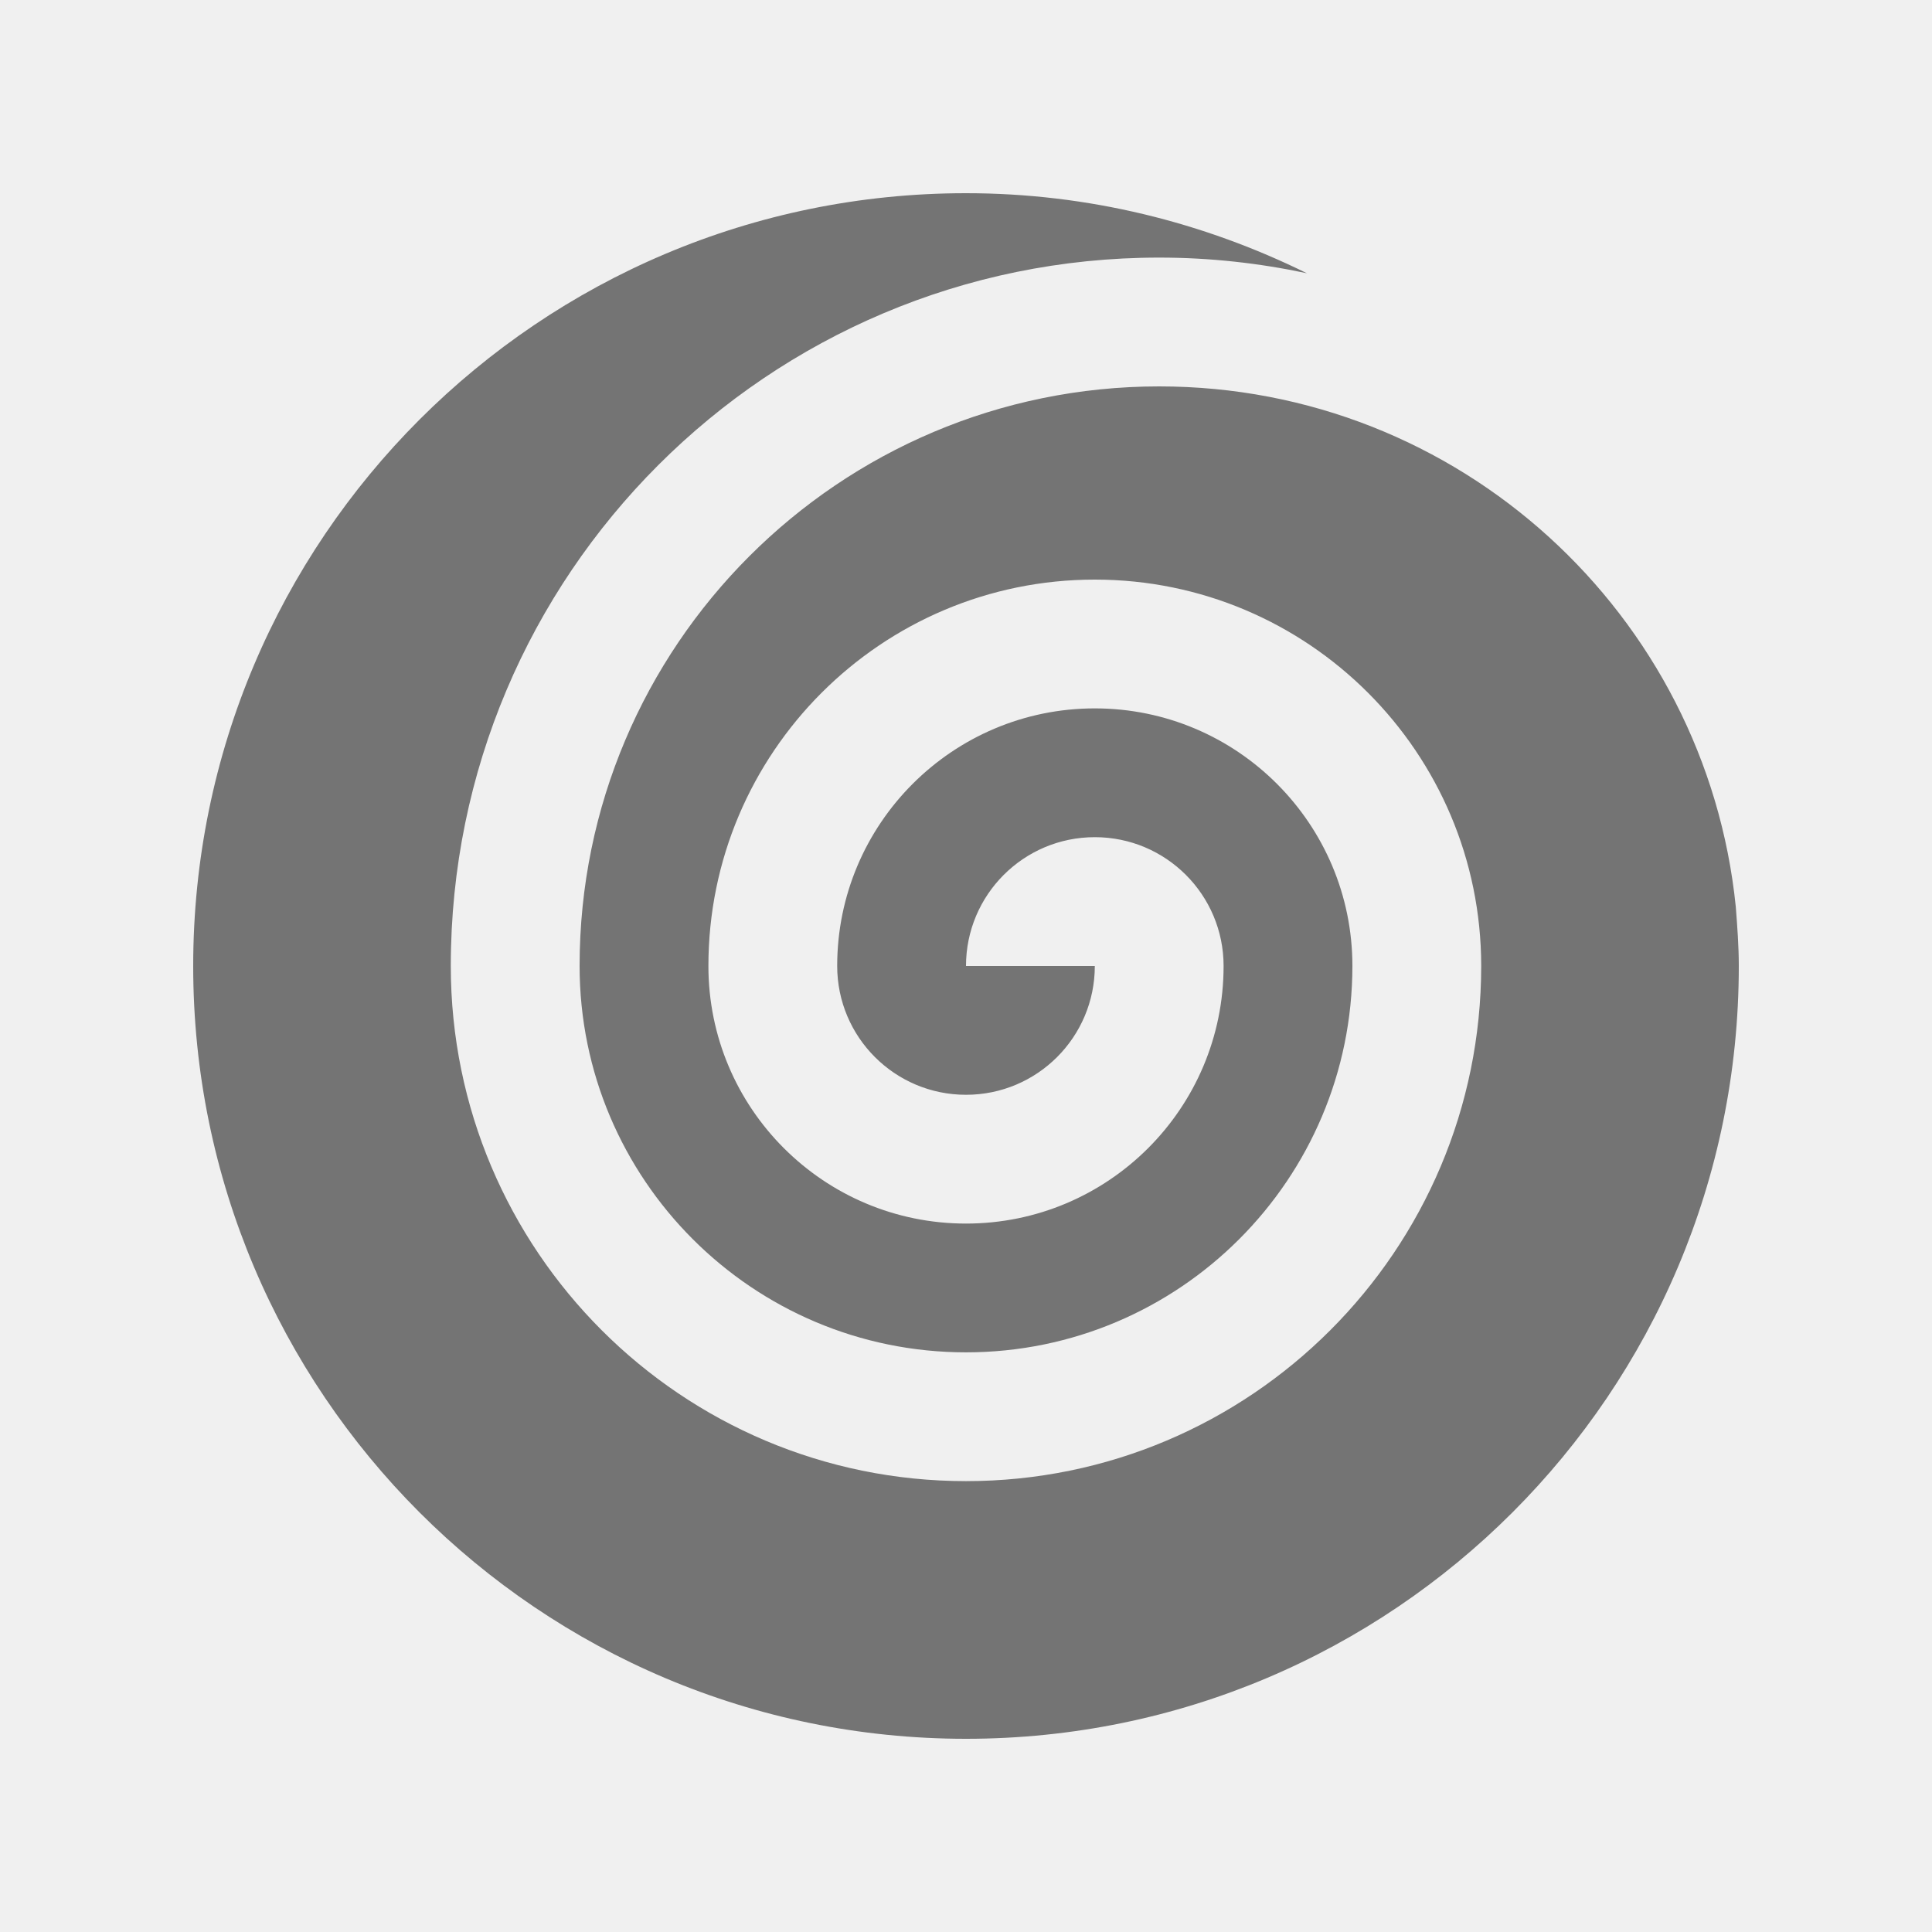
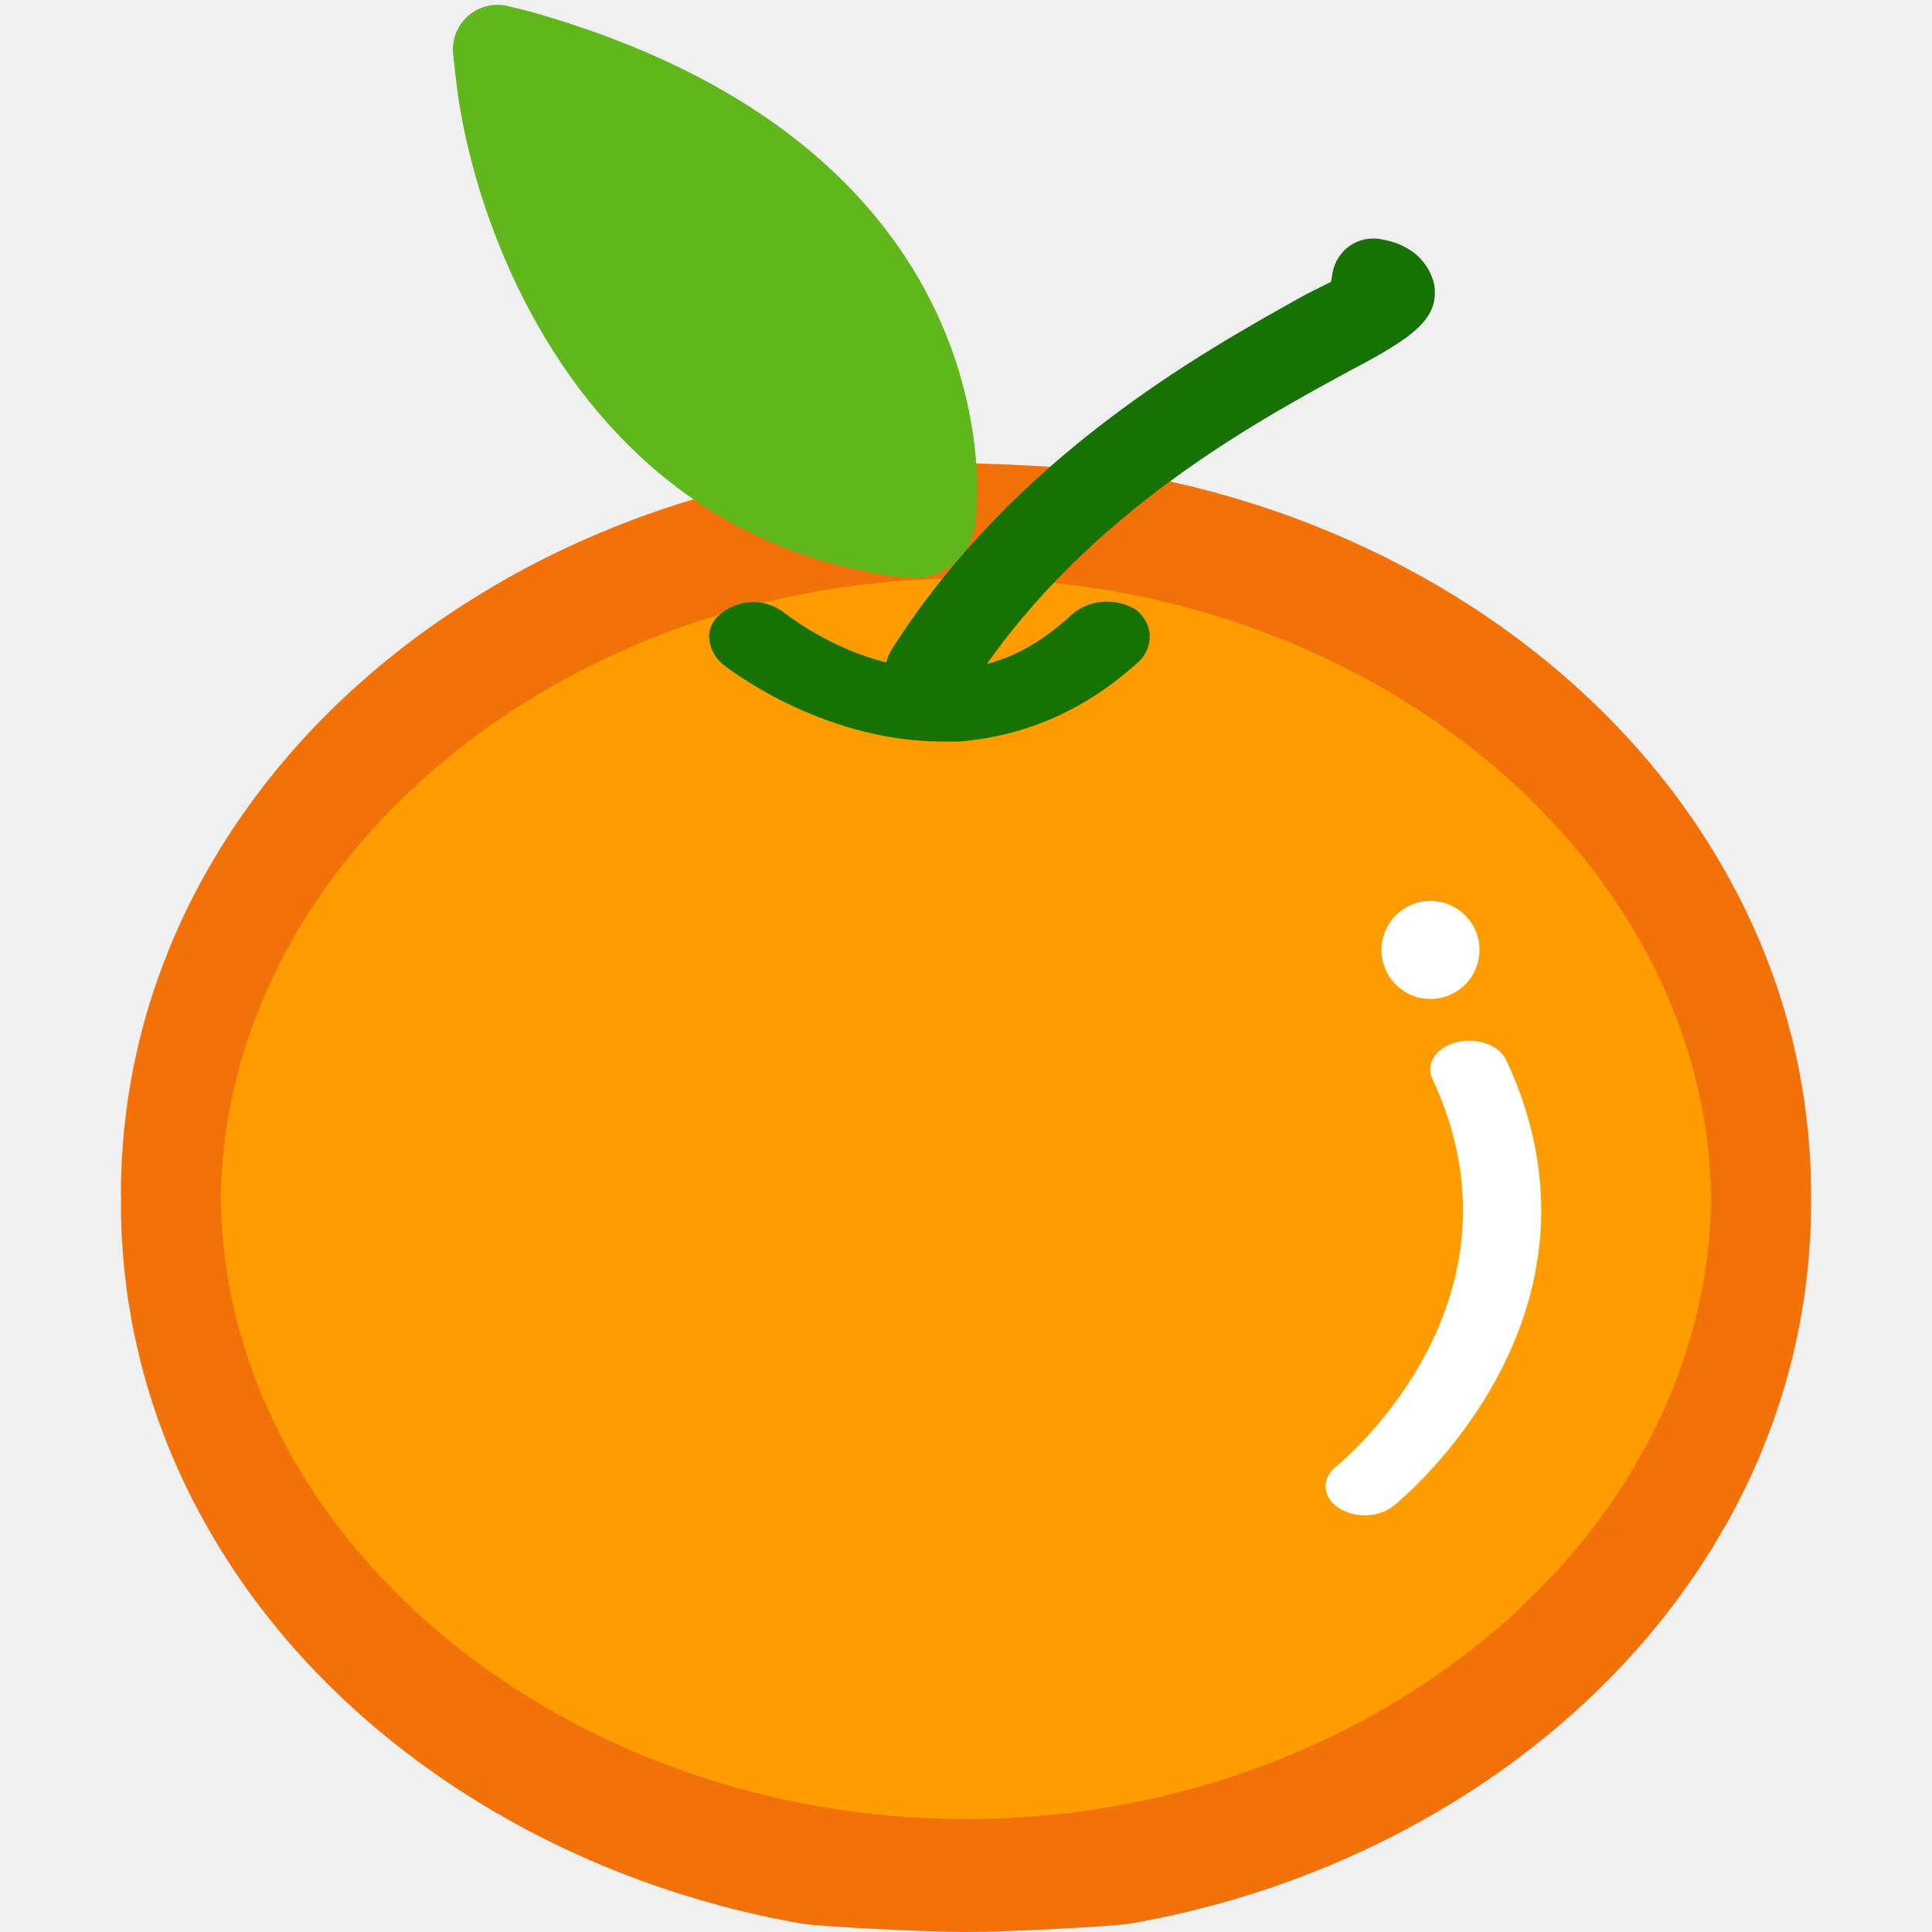
- <svg xmlns="http://www.w3.org/2000/svg" version="1.0" viewBox="0 0 100 100">
-   <path d="M60 20c-16.563 0-30 13.431-30 29.997 0 11.045 8.955 20 20 20s19.997-8.955 20-20c0-7.357-5.967-13.331-13.333-13.331-7.363 0-13.334 5.974-13.334 13.333 0 3.685 2.985 6.667 6.667 6.667s6.667-2.982 6.667-6.667H50c0-3.685 2.985-6.667 6.667-6.667s6.666 2.982 6.666 6.667c0 7.366-5.97 13.333-13.333 13.333S36.667 57.366 36.667 50c0-11.042 8.955-20 20-20 11.048 0 19.996 8.955 20 19.997v-.004V50v-.003C76.663 64.724 64.727 76.663 50 76.663S23.333 64.724 23.333 49.997V50v-.007.004c0-20.248 16.42-36.664 36.667-36.664 2.624 0 5.179.286 7.646.811C62.317 11.517 56.341 10 50 10c-22.09 0-40 17.91-40 40s17.91 40 40 40 40-17.91 40-40c0-1.035-.078-2.051-.156-3.066C88.308 31.807 75.534 20 60 20z" fill="#747474" />
+ <svg xmlns="http://www.w3.org/2000/svg" t="1709519522365" class="icon" viewBox="0 0 1024 1024" version="1.1" p-id="1265" width="32" height="32">
+   <path d="M511.914 1024c-22.409 0-79.747-2.976-87.639-4.562-116.821-20.527-221.384-81.891-286.922-168.401l-1.95-2.554c-2.361-3.159-4.641-6.398-6.899-9.636l-2.874-4.117c-2.007-2.954-3.946-5.964-5.873-8.986 0 0-2.349-3.683-3.216-5.075-1.756-2.874-3.421-5.77-5.143-8.678-1.46-2.532-2.372-4.128-3.262-5.702q-2.349-4.208-4.562-8.462c-1.14-2.098-2.178-4.185-3.216-6.284-1.38-2.771-2.703-5.565-4.003-8.359-1.026-2.281-2.041-4.448-3.022-6.694q-1.825-4.128-3.535-8.313-1.437-3.512-2.783-7.048c-1.061-2.748-2.087-5.497-3.079-8.268-0.867-2.463-1.688-4.926-2.509-7.401-0.901-2.726-1.802-5.474-2.634-8.234-0.741-2.44-1.425-4.892-2.11-7.356-0.89-3.193-1.619-5.85-2.281-8.542-0.57-2.281-1.083-4.562-1.597-6.842l-0.673-2.988c-0.479-2.11-0.958-4.219-1.38-6.341-0.479-2.383-0.89-4.79-1.3-7.196l-0.65-3.672c-0.319-1.836-0.65-3.672-0.924-5.519-0.388-2.611-0.707-5.234-1.015-7.857l-0.513-4.094c-0.205-1.608-0.399-3.147-0.559-4.698-0.319-3.273-0.547-6.569-0.764-9.864 0 0-0.445-5.827-0.502-7.002q-0.422-8.507-0.433-17.106l0.091-2.714-0.103-2.976c0-5.702 0.16-11.404 0.445-17.037 0.057-1.14 0.502-6.956 0.502-6.956 0.239-3.535 0.445-6.728 0.764-9.899 0.16-1.585 0.365-3.159 0.559-4.721l0.502-4.06c0.319-2.646 0.639-5.269 1.026-7.869 0.274-1.847 0.604-3.695 0.924-5.531l0.65-3.683c0.411-2.406 0.832-4.812 1.3-7.196 0.422-2.11 0.901-4.208 1.38-6.318l0.376-1.676c0.764-3.421 1.3-5.793 1.893-8.154 0.684-2.737 1.448-5.44 2.201-8.142 0.81-2.931 1.483-5.348 2.212-7.755 0.832-2.76 1.733-5.508 2.634-8.245s1.665-4.995 2.509-7.39q1.483-4.14 3.079-8.256 1.357-3.558 2.783-7.059c1.14-2.794 2.281-5.554 3.535-8.313 0.981-2.281 1.996-4.47 3.022-6.683 1.3-2.805 2.623-5.588 4.003-8.37q1.562-3.147 3.204-6.261 2.212-4.276 4.562-8.473c1.072-1.927 2.178-3.843 3.284-5.759 1.676-2.897 3.421-5.805 5.132-8.667l3.216-5.075c1.927-3.022 3.866-6.033 5.884-8.998l2.862-4.094c2.281-3.25 4.562-6.489 6.911-9.659l1.927-2.509c65.515-86.533 170.066-147.908 286.773-168.412 7.572-1.505 41.693-5.702 85.016-5.702 27.7 0 82.769 4.083 90.524 5.634 116.81 20.527 221.372 81.88 286.899 168.378l1.973 2.577c2.372 3.17 4.653 6.409 6.911 9.648l2.874 4.105c1.984 2.954 3.946 5.976 5.873 9.009l3.227 5.075c1.756 2.851 3.421 5.702 5.12 8.644l3.296 5.782c1.54 2.783 3.045 5.611 4.562 8.462 1.072 2.064 2.144 4.14 3.17 6.227 1.391 2.794 2.726 5.588 4.026 8.393 1.026 2.224 2.041 4.436 3.011 6.671 1.209 2.76 2.395 5.542 3.535 8.336 0.947 2.281 1.87 4.676 2.783 7.036 1.061 2.748 2.098 5.508 3.09 8.291 0.855 2.383 1.654 4.79 2.463 7.196 1.026 3.147 1.882 5.77 2.68 8.416s1.494 5.132 2.201 7.698l0.388 1.425c0.627 2.281 1.254 4.562 1.813 6.774s1.14 4.698 1.654 7.048l0.57 2.543c0.513 2.281 1.004 4.39 1.425 6.557 0.525 2.589 0.969 5.2 1.414 7.812l0.479 2.726c0.354 1.961 0.696 3.912 0.992 5.873 0.365 2.463 0.661 4.972 0.969 7.47 0 0.08 0.958 7.686 1.14 9.192 0.308 3.136 0.525 6.318 0.741 9.511 0 0 0.468 6.215 0.525 7.356 0.274 5.702 0.433 11.404 0.433 17.106l-0.08 2.714 0.08 2.976c0 5.702-0.16 11.404-0.433 17.026-0.057 1.14-0.525 7.367-0.525 7.367-0.262 3.672-0.456 6.603-0.753 9.499-0.148 1.483-0.855 7.184-0.855 7.184l-0.239 1.904c-0.319 2.589-0.616 5.086-0.981 7.572-0.297 1.95-0.639 3.9-0.992 5.85l-0.513 2.931c-0.502 2.942-0.912 5.28-1.38 7.595s-0.947 4.459-1.448 6.671l-0.297 1.357c-0.798 3.524-1.323 5.839-1.904 8.131s-1.14 4.425-1.768 6.637l-0.433 1.562c-0.707 2.566-1.414 5.132-2.201 7.686-0.844 2.783-1.733 5.519-2.646 8.268s-1.654 4.983-2.497 7.356c-0.992 2.783-2.03 5.542-3.09 8.302q-1.368 3.547-2.783 7.048c-1.14 2.783-2.281 5.554-3.535 8.325-0.969 2.281-1.984 4.448-3.011 6.66-1.3 2.805-2.634 5.611-4.014 8.382-1.049 2.11-2.11 4.174-3.182 6.249-1.483 2.84-2.988 5.702-4.562 8.484-1.072 1.904-2.178 3.832-3.284 5.702-1.688 2.897-3.421 5.793-5.132 8.656l-3.216 5.075c-1.927 3.022-3.889 6.044-5.907 9.032l-2.84 4.06c-2.281 3.25-4.562 6.489-6.911 9.67l-1.95 2.543c-65.584 86.578-170.112 147.943-286.808 168.435-7.949 1.585-65.458 4.584-87.913 4.584z" fill="#F27108" p-id="1266" />
+   <path d="M508.402 306.593c-200.708 1.528-371.926 134.748-389.899 303.286-0.855 8.177-1.368 16.707-1.528 25.374 0.16 8.815 0.673 17.357 1.528 25.522 17.973 168.538 189.236 301.769 389.899 303.343l3.581 0.08 3.569-0.08c200.252-1.517 371.481-134.429 389.83-302.579 0.901-8.302 1.437-17.106 1.597-26.069-0.16-9.123-0.696-17.938-1.597-26.229-18.349-168.162-189.578-301.062-389.83-302.591l-3.569-0.08z" fill="#FF9D00" p-id="1267" />
+   <path d="M499.781 393.046c-65.766 0-116.32-40.655-116.787-41.054a19.649 19.649 0 0 1-7.139-14.483 14.973 14.973 0 0 1 5.428-11.541 27.597 27.597 0 0 1 18.052-6.842 26.936 26.936 0 0 1 16.524 5.759c0.89 0.718 24.701 19.444 54.955 26.446a120.516 120.516 0 0 0 28.51 3.626c25.476 0 47.36-9.306 68.845-29.297a28.51 28.51 0 0 1 18.714-6.785 29.068 29.068 0 0 1 15.772 4.63c4.117 3.763 6.455 8.256 6.74 13.023a18.634 18.634 0 0 1-5.2 13.605c-28.042 25.682-59.619 39.914-95.907 42.913z" fill="#167203" p-id="1268" />
+   <path d="M491.832 379.042a22.979 22.979 0 0 1-12.088-3.421 21.508 21.508 0 0 1-10.058-13.879 23.321 23.321 0 0 1 3.284-18.052c64.5-101.335 163.429-156.541 216.582-186.203l2.691-1.494 13.263-6.626 0.741-4.562a22.158 22.158 0 0 1 9.123-14.472 21.952 21.952 0 0 1 16.764-3.524c20.071 3.547 26.103 16.262 27.928 23.526 3.296 18.862-11.564 28.852-46.277 47.03l-3.045 1.665c-49.481 27.107-141.602 77.546-198.918 169.918-2.999 4.961-11.028 10.001-19.387 10.001z" fill="#167203" p-id="1269" />
+   <path d="M715.246 801.898a22.682 22.682 0 0 1-5.896-2.794c-8.439-5.702-9.032-15.35-1.368-21.599 4.368-3.547 106.17-88.232 51.226-205.703-3.729-7.983 2.007-16.684 12.807-19.387s22.591 1.483 26.32 9.454c63.166 135.079-54.739 232.263-59.802 236.334-5.907 4.767-15.224 6.272-23.287 3.752z m0 0M782.118 513.608a25.967 25.967 0 1 0-20.698 15.658 25.967 25.967 0 0 0 20.698-15.658z m0 0" fill="#FFFFFF" p-id="1270" />
+   <path d="M516.476 279.406a32.695 32.695 0 0 1-34.93 26.993c-169.918-19.056-230.267-181.037-239.789-263.612l-1.608-14.289a23.709 23.709 0 0 1 28.59-25.408l12.693 3.182c263.623 74.638 236.619 271.549 235 273.134z" fill="#60B71C" p-id="1271" />
</svg>
